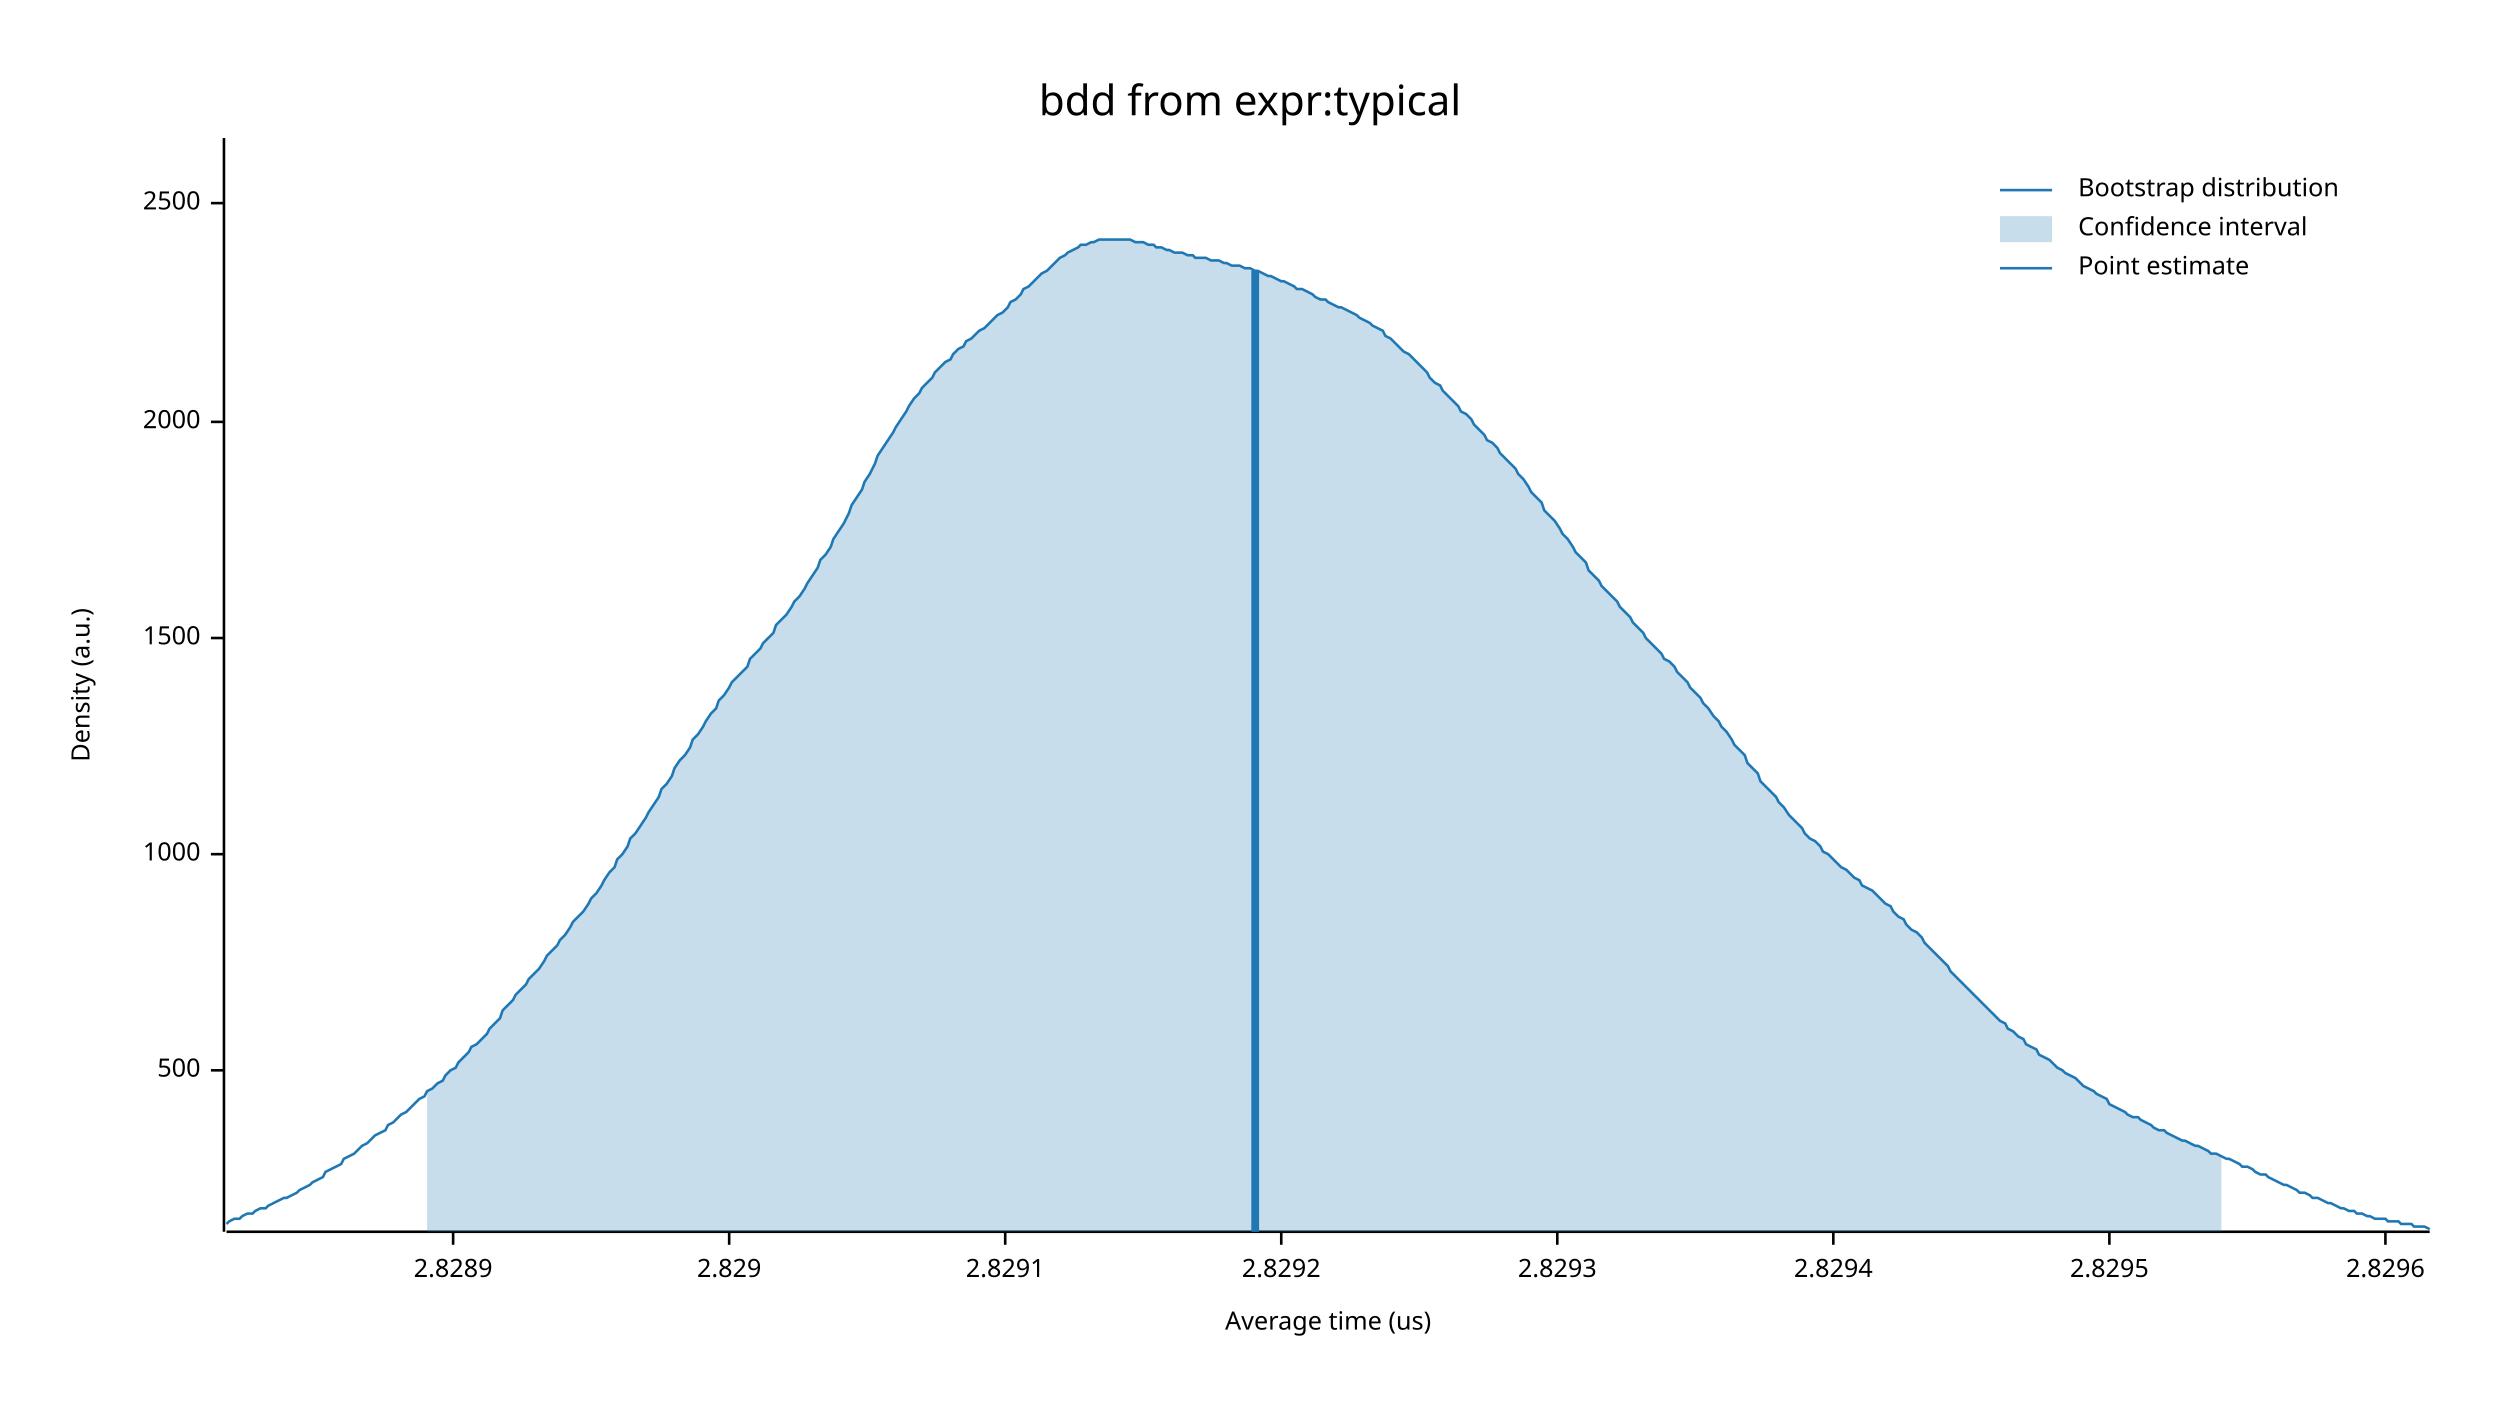
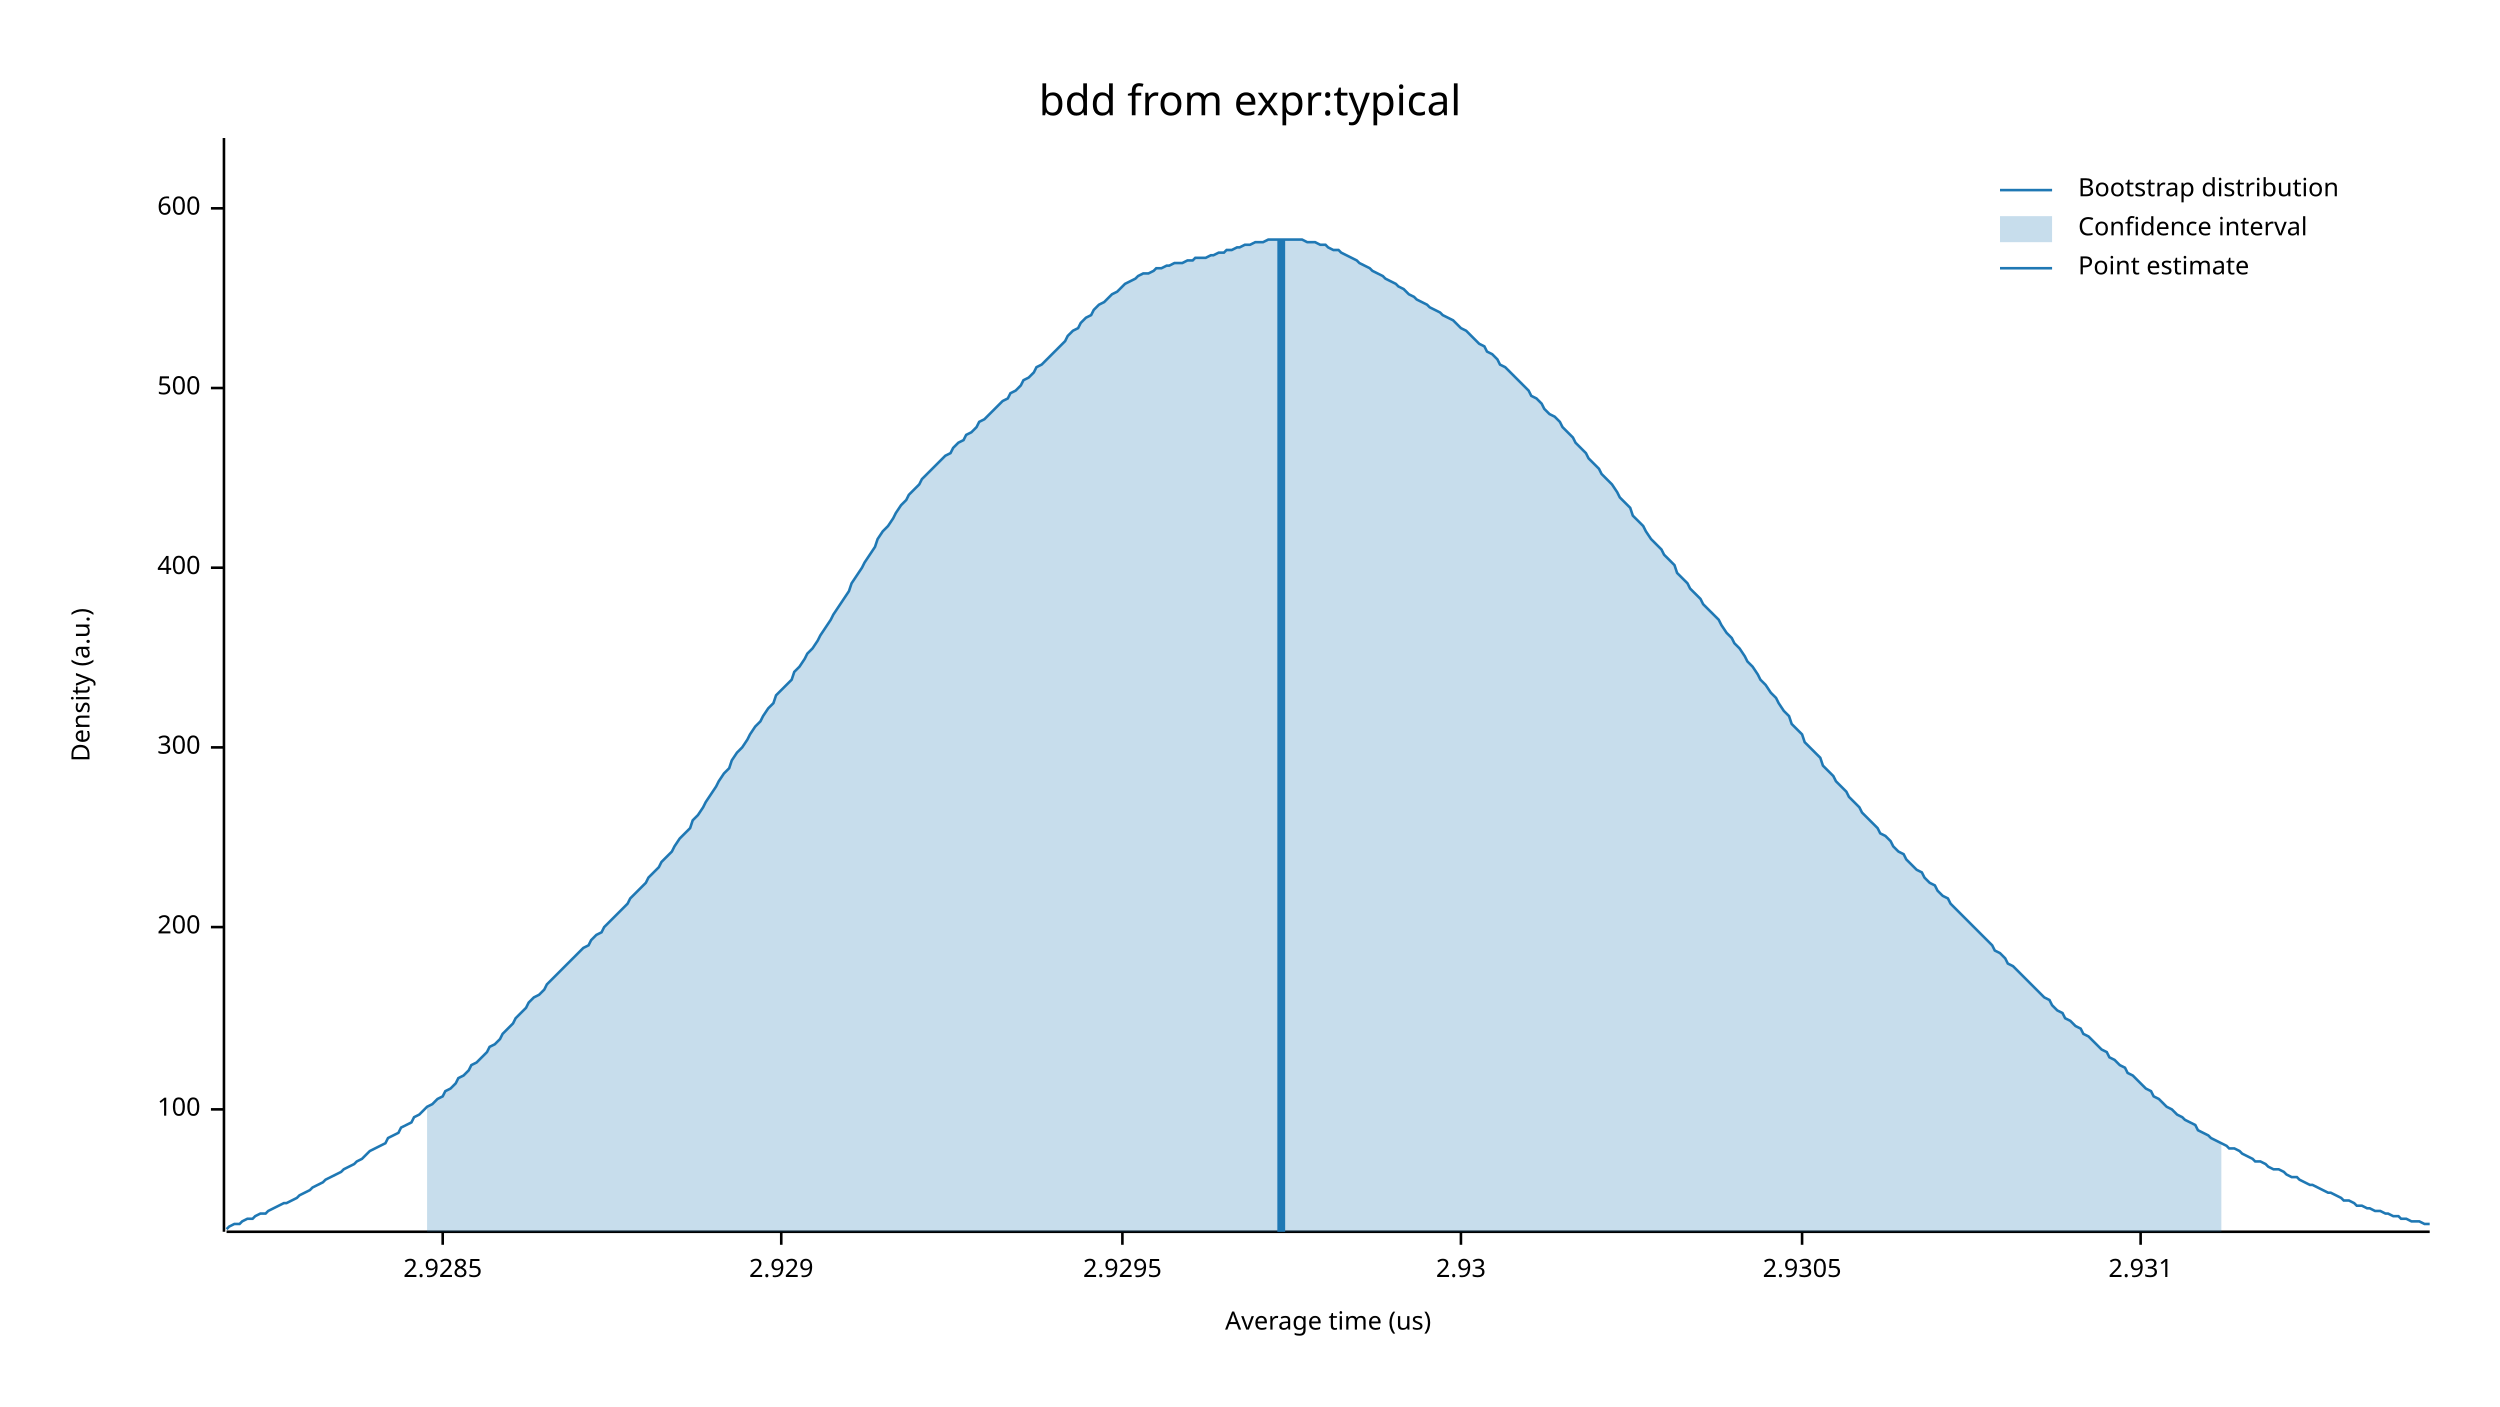
<svg xmlns="http://www.w3.org/2000/svg" width="960" height="540" viewBox="0 0 960 540">
  <text x="480" y="32" dy="0.76em" text-anchor="middle" font-family="sans-serif" font-size="16.129" opacity="1" fill="#000000">
bdd from expr:typical
</text>
  <text x="27" y="263" dy="0.76em" text-anchor="middle" font-family="sans-serif" font-size="9.677" opacity="1" fill="#000000" transform="rotate(270, 27, 263)">
Density (a.u.)
</text>
  <text x="510" y="513" dy="-0.5ex" text-anchor="middle" font-family="sans-serif" font-size="9.677" opacity="1" fill="#000000">
Average time (us)
</text>
  <polyline fill="none" opacity="1" stroke="#000000" stroke-width="1" points="86,53 86,473 " />
-   <text x="77" y="411" dy="0.5ex" text-anchor="end" font-family="sans-serif" font-size="9.677" opacity="1" fill="#000000">
+   <text x="77" y="426" dy="0.5ex" text-anchor="end" font-family="sans-serif" font-size="9.677" opacity="1" fill="#000000">
+ 100
+ </text>
+   <polyline fill="none" opacity="1" stroke="#000000" stroke-width="1" points="81,426 86,426 " />
+   <text x="77" y="356" dy="0.5ex" text-anchor="end" font-family="sans-serif" font-size="9.677" opacity="1" fill="#000000">
+ 200
+ </text>
+   <polyline fill="none" opacity="1" stroke="#000000" stroke-width="1" points="81,356 86,356 " />
+   <text x="77" y="287" dy="0.5ex" text-anchor="end" font-family="sans-serif" font-size="9.677" opacity="1" fill="#000000">
+ 300
+ </text>
+   <polyline fill="none" opacity="1" stroke="#000000" stroke-width="1" points="81,287 86,287 " />
+   <text x="77" y="218" dy="0.5ex" text-anchor="end" font-family="sans-serif" font-size="9.677" opacity="1" fill="#000000">
+ 400
+ </text>
+   <polyline fill="none" opacity="1" stroke="#000000" stroke-width="1" points="81,218 86,218 " />
+   <text x="77" y="149" dy="0.5ex" text-anchor="end" font-family="sans-serif" font-size="9.677" opacity="1" fill="#000000">
500
</text>
-   <polyline fill="none" opacity="1" stroke="#000000" stroke-width="1" points="81,411 86,411 " />
-   <text x="77" y="328" dy="0.5ex" text-anchor="end" font-family="sans-serif" font-size="9.677" opacity="1" fill="#000000">
- 1000
+   <polyline fill="none" opacity="1" stroke="#000000" stroke-width="1" points="81,149 86,149 " />
+   <text x="77" y="80" dy="0.5ex" text-anchor="end" font-family="sans-serif" font-size="9.677" opacity="1" fill="#000000">
+ 600
</text>
-   <polyline fill="none" opacity="1" stroke="#000000" stroke-width="1" points="81,328 86,328 " />
-   <text x="77" y="245" dy="0.5ex" text-anchor="end" font-family="sans-serif" font-size="9.677" opacity="1" fill="#000000">
- 1500
+   <polyline fill="none" opacity="1" stroke="#000000" stroke-width="1" points="81,80 86,80 " />
+   <polyline fill="none" opacity="1" stroke="#000000" stroke-width="1" points="87,473 933,473 " />
+   <text x="170" y="483" dy="0.76em" text-anchor="middle" font-family="sans-serif" font-size="9.677" opacity="1" fill="#000000">
+ 2.9285
</text>
-   <polyline fill="none" opacity="1" stroke="#000000" stroke-width="1" points="81,245 86,245 " />
-   <text x="77" y="162" dy="0.5ex" text-anchor="end" font-family="sans-serif" font-size="9.677" opacity="1" fill="#000000">
- 2000
+   <polyline fill="none" opacity="1" stroke="#000000" stroke-width="1" points="170,473 170,478 " />
+   <text x="300" y="483" dy="0.76em" text-anchor="middle" font-family="sans-serif" font-size="9.677" opacity="1" fill="#000000">
+ 2.929
</text>
-   <polyline fill="none" opacity="1" stroke="#000000" stroke-width="1" points="81,162 86,162 " />
-   <text x="77" y="78" dy="0.5ex" text-anchor="end" font-family="sans-serif" font-size="9.677" opacity="1" fill="#000000">
- 2500
+   <polyline fill="none" opacity="1" stroke="#000000" stroke-width="1" points="300,473 300,478 " />
+   <text x="431" y="483" dy="0.76em" text-anchor="middle" font-family="sans-serif" font-size="9.677" opacity="1" fill="#000000">
+ 2.9295
</text>
-   <polyline fill="none" opacity="1" stroke="#000000" stroke-width="1" points="81,78 86,78 " />
-   <polyline fill="none" opacity="1" stroke="#000000" stroke-width="1" points="87,473 933,473 " />
-   <text x="174" y="483" dy="0.76em" text-anchor="middle" font-family="sans-serif" font-size="9.677" opacity="1" fill="#000000">
- 2.8289
+   <polyline fill="none" opacity="1" stroke="#000000" stroke-width="1" points="431,473 431,478 " />
+   <text x="561" y="483" dy="0.76em" text-anchor="middle" font-family="sans-serif" font-size="9.677" opacity="1" fill="#000000">
+ 2.93
</text>
-   <polyline fill="none" opacity="1" stroke="#000000" stroke-width="1" points="174,473 174,478 " />
-   <text x="280" y="483" dy="0.76em" text-anchor="middle" font-family="sans-serif" font-size="9.677" opacity="1" fill="#000000">
- 2.829
+   <polyline fill="none" opacity="1" stroke="#000000" stroke-width="1" points="561,473 561,478 " />
+   <text x="692" y="483" dy="0.76em" text-anchor="middle" font-family="sans-serif" font-size="9.677" opacity="1" fill="#000000">
+ 2.9305
</text>
-   <polyline fill="none" opacity="1" stroke="#000000" stroke-width="1" points="280,473 280,478 " />
-   <text x="386" y="483" dy="0.76em" text-anchor="middle" font-family="sans-serif" font-size="9.677" opacity="1" fill="#000000">
- 2.8291
+   <polyline fill="none" opacity="1" stroke="#000000" stroke-width="1" points="692,473 692,478 " />
+   <text x="822" y="483" dy="0.76em" text-anchor="middle" font-family="sans-serif" font-size="9.677" opacity="1" fill="#000000">
+ 2.931
</text>
-   <polyline fill="none" opacity="1" stroke="#000000" stroke-width="1" points="386,473 386,478 " />
-   <text x="492" y="483" dy="0.76em" text-anchor="middle" font-family="sans-serif" font-size="9.677" opacity="1" fill="#000000">
- 2.8292
- </text>
-   <polyline fill="none" opacity="1" stroke="#000000" stroke-width="1" points="492,473 492,478 " />
-   <text x="598" y="483" dy="0.76em" text-anchor="middle" font-family="sans-serif" font-size="9.677" opacity="1" fill="#000000">
- 2.8293
- </text>
-   <polyline fill="none" opacity="1" stroke="#000000" stroke-width="1" points="598,473 598,478 " />
-   <text x="704" y="483" dy="0.76em" text-anchor="middle" font-family="sans-serif" font-size="9.677" opacity="1" fill="#000000">
- 2.8294
- </text>
-   <polyline fill="none" opacity="1" stroke="#000000" stroke-width="1" points="704,473 704,478 " />
-   <text x="810" y="483" dy="0.76em" text-anchor="middle" font-family="sans-serif" font-size="9.677" opacity="1" fill="#000000">
- 2.8295
- </text>
-   <polyline fill="none" opacity="1" stroke="#000000" stroke-width="1" points="810,473 810,478 " />
-   <text x="916" y="483" dy="0.76em" text-anchor="middle" font-family="sans-serif" font-size="9.677" opacity="1" fill="#000000">
- 2.8296
- </text>
-   <polyline fill="none" opacity="1" stroke="#000000" stroke-width="1" points="916,473 916,478 " />
-   <polyline fill="none" opacity="1" stroke="#1F78B4" stroke-width="1" points="87,470 88,469 90,468 92,468 93,467 95,466 97,466 98,465 100,464 102,464 103,463 105,462 107,461 109,460 110,460 112,459 114,458 115,457 117,456 119,455 120,454 122,453 124,452 125,450 127,449 129,448 131,447 132,445 134,444 136,443 137,442 139,440 141,439 142,438 144,436 146,435 148,434 149,432 151,431 153,429 154,428 156,427 158,425 159,424 161,422 163,421 164,419 166,418 168,416 170,415 171,413 173,411 175,410 176,408 178,406 180,404 181,402 183,401 185,399 187,397 188,395 190,393 192,391 193,388 195,386 197,384 198,382 200,380 202,378 203,376 205,374 207,372 209,369 210,367 212,365 214,363 215,361 217,359 219,356 220,354 222,352 224,350 226,347 227,345 229,343 231,340 232,338 234,335 236,333 237,330 239,328 241,325 242,322 244,320 246,317 248,314 249,312 251,309 253,306 254,303 256,301 258,298 259,295 261,292 263,290 265,287 266,284 268,282 270,279 271,277 273,274 275,272 276,269 278,267 280,264 281,262 283,260 285,258 287,256 288,253 290,251 292,249 293,247 295,245 297,243 298,240 300,238 302,236 304,233 305,231 307,229 309,226 310,224 312,221 314,218 315,215 317,213 319,210 320,207 322,204 324,201 326,197 327,194 329,191 331,188 332,185 334,182 336,178 337,175 339,172 341,169 343,166 344,164 346,161 348,158 349,156 351,153 353,151 354,149 356,147 358,145 359,143 361,141 363,139 365,138 366,136 368,134 370,133 371,131 373,130 375,128 376,127 378,126 380,124 381,123 383,121 385,120 387,118 388,116 390,115 392,113 393,111 395,110 397,108 398,107 400,105 402,104 404,102 405,101 407,99 409,98 410,97 412,96 414,95 415,94 417,94 419,93 420,93 422,92 424,92 426,92 427,92 429,92 431,92 432,92 434,92 436,93 437,93 439,93 441,94 443,94 444,95 446,95 448,96 449,96 451,97 453,97 454,97 456,98 458,98 459,99 461,99 463,99 465,100 466,100 468,100 470,101 471,101 473,102 475,102 476,102 478,103 480,103 482,104 483,104 485,105 487,106 488,106 490,107 492,108 493,108 495,109 497,110 498,111 500,111 502,112 504,113 505,114 507,115 509,115 510,116 512,117 514,118 515,118 517,119 519,120 521,121 522,122 524,123 526,124 527,125 529,126 531,127 532,129 534,130 536,132 537,133 539,135 541,136 543,138 544,139 546,141 548,143 549,145 551,147 553,148 554,150 556,152 558,154 560,156 561,158 563,159 565,161 566,163 568,165 570,167 571,169 573,170 575,172 576,174 578,176 580,178 582,180 583,182 585,184 587,187 588,189 590,191 592,193 593,196 595,198 597,200 599,203 600,205 602,207 604,210 605,212 607,214 609,216 610,219 612,221 614,223 615,225 617,227 619,229 621,231 622,233 624,235 626,237 627,239 629,241 631,243 632,245 634,247 636,249 638,251 639,253 641,254 643,256 644,258 646,260 648,262 649,264 651,266 653,268 654,270 656,272 658,275 660,277 661,279 663,281 665,284 666,286 668,288 670,290 671,293 673,295 675,297 676,300 678,302 680,304 682,306 683,308 685,310 687,313 688,314 690,316 692,318 693,320 695,322 697,323 699,325 700,327 702,328 704,330 705,331 707,333 709,334 710,335 712,337 714,338 715,340 717,341 719,342 721,344 722,345 724,347 726,348 727,350 729,352 731,353 732,355 734,357 736,358 738,360 739,362 741,364 743,366 744,367 746,369 748,371 749,373 751,375 753,377 754,378 756,380 758,382 760,384 761,385 763,387 765,389 766,390 768,392 770,393 771,395 773,396 775,398 777,399 778,401 780,402 782,403 783,405 785,406 787,407 788,408 790,410 792,411 793,412 795,413 797,414 799,416 800,417 802,418 804,419 805,420 807,421 809,422 810,424 812,425 814,426 816,427 817,428 819,429 821,429 822,430 824,431 826,432 827,433 829,434 831,434 832,435 834,436 836,437 838,438 839,438 841,439 843,440 844,440 846,441 848,442 849,443 851,443 853,444 855,445 856,445 858,446 860,447 861,448 863,448 865,449 866,450 868,451 870,451 871,452 873,453 875,454 877,455 878,455 880,456 882,457 883,458 885,458 887,459 888,460 890,460 892,461 894,462 895,462 897,463 899,464 900,464 902,465 904,465 905,466 907,466 909,467 910,467 912,468 914,468 916,468 917,469 919,469 921,469 922,470 924,470 926,470 927,471 929,471 931,471 933,472 " />
-   <polygon opacity="0.25" fill="#1F78B4" points="164,419 166,418 168,416 170,415 171,413 173,411 175,410 176,408 178,406 180,404 181,402 183,401 185,399 187,397 188,395 190,393 192,391 193,388 195,386 197,384 198,382 200,380 202,378 203,376 205,374 207,372 209,369 210,367 212,365 214,363 215,361 217,359 219,356 220,354 222,352 224,350 226,347 227,345 229,343 231,340 232,338 234,335 236,333 237,330 239,328 241,325 242,322 244,320 246,317 248,314 249,312 251,309 253,306 254,303 256,301 258,298 259,295 261,292 263,290 265,287 266,284 268,282 270,279 271,277 273,274 275,272 276,269 278,267 280,264 281,262 283,260 285,258 287,256 288,253 290,251 292,249 293,247 295,245 297,243 298,240 300,238 302,236 304,233 305,231 307,229 309,226 310,224 312,221 314,218 315,215 317,213 319,210 320,207 322,204 324,201 326,197 327,194 329,191 331,188 332,185 334,182 336,178 337,175 339,172 341,169 343,166 344,164 346,161 348,158 349,156 351,153 353,151 354,149 356,147 358,145 359,143 361,141 363,139 365,138 366,136 368,134 370,133 371,131 373,130 375,128 376,127 378,126 380,124 381,123 383,121 385,120 387,118 388,116 390,115 392,113 393,111 395,110 397,108 398,107 400,105 402,104 404,102 405,101 407,99 409,98 410,97 412,96 414,95 415,94 417,94 419,93 420,93 422,92 424,92 426,92 427,92 429,92 431,92 432,92 434,92 436,93 437,93 439,93 441,94 443,94 444,95 446,95 448,96 449,96 451,97 453,97 454,97 456,98 458,98 459,99 461,99 463,99 465,100 466,100 468,100 470,101 471,101 473,102 475,102 476,102 478,103 480,103 482,104 483,104 485,105 487,106 488,106 490,107 492,108 493,108 495,109 497,110 498,111 500,111 502,112 504,113 505,114 507,115 509,115 510,116 512,117 514,118 515,118 517,119 519,120 521,121 522,122 524,123 526,124 527,125 529,126 531,127 532,129 534,130 536,132 537,133 539,135 541,136 543,138 544,139 546,141 548,143 549,145 551,147 553,148 554,150 556,152 558,154 560,156 561,158 563,159 565,161 566,163 568,165 570,167 571,169 573,170 575,172 576,174 578,176 580,178 582,180 583,182 585,184 587,187 588,189 590,191 592,193 593,196 595,198 597,200 599,203 600,205 602,207 604,210 605,212 607,214 609,216 610,219 612,221 614,223 615,225 617,227 619,229 621,231 622,233 624,235 626,237 627,239 629,241 631,243 632,245 634,247 636,249 638,251 639,253 641,254 643,256 644,258 646,260 648,262 649,264 651,266 653,268 654,270 656,272 658,275 660,277 661,279 663,281 665,284 666,286 668,288 670,290 671,293 673,295 675,297 676,300 678,302 680,304 682,306 683,308 685,310 687,313 688,314 690,316 692,318 693,320 695,322 697,323 699,325 700,327 702,328 704,330 705,331 707,333 709,334 710,335 712,337 714,338 715,340 717,341 719,342 721,344 722,345 724,347 726,348 727,350 729,352 731,353 732,355 734,357 736,358 738,360 739,362 741,364 743,366 744,367 746,369 748,371 749,373 751,375 753,377 754,378 756,380 758,382 760,384 761,385 763,387 765,389 766,390 768,392 770,393 771,395 773,396 775,398 777,399 778,401 780,402 782,403 783,405 785,406 787,407 788,408 790,410 792,411 793,412 795,413 797,414 799,416 800,417 802,418 804,419 805,420 807,421 809,422 810,424 812,425 814,426 816,427 817,428 819,429 821,429 822,430 824,431 826,432 827,433 829,434 831,434 832,435 834,436 836,437 838,438 839,438 841,439 843,440 844,440 846,441 848,442 849,443 851,443 853,444 853,473 164,473 " />
-   <polyline fill="none" opacity="1" stroke="#1F78B4" stroke-width="3" points="482,473 482,104 " />
+   <polyline fill="none" opacity="1" stroke="#000000" stroke-width="1" points="822,473 822,478 " />
+   <polyline fill="none" opacity="1" stroke="#1F78B4" stroke-width="1" points="87,472 88,471 90,470 92,470 93,469 95,468 97,468 98,467 100,466 102,466 103,465 105,464 107,463 109,462 110,462 112,461 114,460 115,459 117,458 119,457 120,456 122,455 124,454 125,453 127,452 129,451 131,450 132,449 134,448 136,447 137,446 139,445 141,443 142,442 144,441 146,440 148,439 149,437 151,436 153,435 154,433 156,432 158,431 159,429 161,428 163,426 164,425 166,424 168,422 170,421 171,419 173,418 175,416 176,414 178,413 180,411 181,409 183,408 185,406 187,404 188,402 190,401 192,399 193,397 195,395 197,393 198,391 200,389 202,387 203,385 205,383 207,382 209,380 210,378 212,376 214,374 215,373 217,371 219,369 220,368 222,366 224,364 226,363 227,361 229,359 231,358 232,356 234,354 236,352 237,351 239,349 241,347 242,345 244,343 246,341 248,339 249,337 251,335 253,333 254,331 256,329 258,327 259,325 261,322 263,320 265,318 266,315 268,313 270,310 271,308 273,305 275,302 276,300 278,297 280,295 281,292 283,289 285,287 287,284 288,282 290,279 292,277 293,275 295,272 297,270 298,267 300,265 302,263 304,261 305,258 307,256 309,253 310,251 312,249 314,246 315,244 317,241 319,238 320,236 322,233 324,230 326,227 327,224 329,221 331,218 332,216 334,213 336,210 337,207 339,204 341,202 343,199 344,197 346,194 348,192 349,190 351,188 353,186 354,184 356,182 358,180 359,179 361,177 363,175 365,174 366,172 368,170 370,169 371,167 373,166 375,164 376,162 378,161 380,159 381,158 383,156 385,154 387,153 388,151 390,150 392,148 393,146 395,145 397,143 398,141 400,140 402,138 404,136 405,135 407,133 409,131 410,129 412,127 414,126 415,124 417,122 419,121 420,119 422,117 424,116 426,114 427,113 429,112 431,110 432,109 434,108 436,107 437,106 439,105 441,105 443,104 444,103 446,103 448,102 449,102 451,101 453,101 454,101 456,100 458,100 459,99 461,99 463,99 465,98 466,98 468,97 470,97 471,96 473,96 475,95 476,95 478,94 480,94 482,93 483,93 485,93 487,92 488,92 490,92 492,92 493,92 495,92 497,92 498,92 500,92 502,93 504,93 505,93 507,94 509,94 510,95 512,96 514,96 515,97 517,98 519,99 521,100 522,101 524,102 526,103 527,104 529,105 531,106 532,107 534,108 536,109 537,110 539,111 541,113 543,114 544,115 546,116 548,117 549,118 551,119 553,120 554,121 556,122 558,123 560,125 561,126 563,127 565,129 566,130 568,132 570,133 571,135 573,136 575,138 576,140 578,141 580,143 582,145 583,146 585,148 587,150 588,152 590,153 592,155 593,157 595,159 597,160 599,162 600,164 602,166 604,168 605,170 607,172 609,174 610,176 612,178 614,180 615,182 617,184 619,186 621,189 622,191 624,193 626,195 627,198 629,200 631,202 632,204 634,207 636,209 638,211 639,213 641,215 643,217 644,220 646,222 648,224 649,226 651,228 653,230 654,232 656,234 658,236 660,238 661,240 663,243 665,245 666,247 668,249 670,252 671,254 673,256 675,259 676,261 678,263 680,266 682,268 683,270 685,273 687,275 688,278 690,280 692,282 693,285 695,287 697,289 699,291 700,294 702,296 704,298 705,300 707,302 709,304 710,306 712,308 714,310 715,312 717,314 719,316 721,318 722,320 724,321 726,323 727,325 729,327 731,328 732,330 734,332 736,334 738,335 739,337 741,339 743,340 744,342 746,344 748,345 749,347 751,349 753,351 754,352 756,354 758,356 760,358 761,359 763,361 765,363 766,365 768,366 770,368 771,370 773,371 775,373 777,375 778,376 780,378 782,380 783,381 785,383 787,384 788,386 790,388 792,389 793,391 795,392 797,394 799,395 800,397 802,398 804,400 805,401 807,403 809,404 810,406 812,407 814,409 816,410 817,412 819,413 821,415 822,416 824,418 826,419 827,421 829,422 831,424 832,425 834,426 836,428 838,429 839,430 841,431 843,432 844,434 846,435 848,436 849,437 851,438 853,439 855,440 856,441 858,441 860,442 861,443 863,444 865,445 866,446 868,446 870,447 871,448 873,449 875,449 877,450 878,451 880,452 882,452 883,453 885,454 887,455 888,455 890,456 892,457 894,458 895,458 897,459 899,460 900,461 902,461 904,462 905,463 907,463 909,464 910,464 912,465 914,465 916,466 917,466 919,467 921,467 922,468 924,468 926,469 927,469 929,469 931,470 933,470 " />
+   <polygon opacity="0.25" fill="#1F78B4" points="164,425 166,424 168,422 170,421 171,419 173,418 175,416 176,414 178,413 180,411 181,409 183,408 185,406 187,404 188,402 190,401 192,399 193,397 195,395 197,393 198,391 200,389 202,387 203,385 205,383 207,382 209,380 210,378 212,376 214,374 215,373 217,371 219,369 220,368 222,366 224,364 226,363 227,361 229,359 231,358 232,356 234,354 236,352 237,351 239,349 241,347 242,345 244,343 246,341 248,339 249,337 251,335 253,333 254,331 256,329 258,327 259,325 261,322 263,320 265,318 266,315 268,313 270,310 271,308 273,305 275,302 276,300 278,297 280,295 281,292 283,289 285,287 287,284 288,282 290,279 292,277 293,275 295,272 297,270 298,267 300,265 302,263 304,261 305,258 307,256 309,253 310,251 312,249 314,246 315,244 317,241 319,238 320,236 322,233 324,230 326,227 327,224 329,221 331,218 332,216 334,213 336,210 337,207 339,204 341,202 343,199 344,197 346,194 348,192 349,190 351,188 353,186 354,184 356,182 358,180 359,179 361,177 363,175 365,174 366,172 368,170 370,169 371,167 373,166 375,164 376,162 378,161 380,159 381,158 383,156 385,154 387,153 388,151 390,150 392,148 393,146 395,145 397,143 398,141 400,140 402,138 404,136 405,135 407,133 409,131 410,129 412,127 414,126 415,124 417,122 419,121 420,119 422,117 424,116 426,114 427,113 429,112 431,110 432,109 434,108 436,107 437,106 439,105 441,105 443,104 444,103 446,103 448,102 449,102 451,101 453,101 454,101 456,100 458,100 459,99 461,99 463,99 465,98 466,98 468,97 470,97 471,96 473,96 475,95 476,95 478,94 480,94 482,93 483,93 485,93 487,92 488,92 490,92 492,92 493,92 495,92 497,92 498,92 500,92 502,93 504,93 505,93 507,94 509,94 510,95 512,96 514,96 515,97 517,98 519,99 521,100 522,101 524,102 526,103 527,104 529,105 531,106 532,107 534,108 536,109 537,110 539,111 541,113 543,114 544,115 546,116 548,117 549,118 551,119 553,120 554,121 556,122 558,123 560,125 561,126 563,127 565,129 566,130 568,132 570,133 571,135 573,136 575,138 576,140 578,141 580,143 582,145 583,146 585,148 587,150 588,152 590,153 592,155 593,157 595,159 597,160 599,162 600,164 602,166 604,168 605,170 607,172 609,174 610,176 612,178 614,180 615,182 617,184 619,186 621,189 622,191 624,193 626,195 627,198 629,200 631,202 632,204 634,207 636,209 638,211 639,213 641,215 643,217 644,220 646,222 648,224 649,226 651,228 653,230 654,232 656,234 658,236 660,238 661,240 663,243 665,245 666,247 668,249 670,252 671,254 673,256 675,259 676,261 678,263 680,266 682,268 683,270 685,273 687,275 688,278 690,280 692,282 693,285 695,287 697,289 699,291 700,294 702,296 704,298 705,300 707,302 709,304 710,306 712,308 714,310 715,312 717,314 719,316 721,318 722,320 724,321 726,323 727,325 729,327 731,328 732,330 734,332 736,334 738,335 739,337 741,339 743,340 744,342 746,344 748,345 749,347 751,349 753,351 754,352 756,354 758,356 760,358 761,359 763,361 765,363 766,365 768,366 770,368 771,370 773,371 775,373 777,375 778,376 780,378 782,380 783,381 785,383 787,384 788,386 790,388 792,389 793,391 795,392 797,394 799,395 800,397 802,398 804,400 805,401 807,403 809,404 810,406 812,407 814,409 816,410 817,412 819,413 821,415 822,416 824,418 826,419 827,421 829,422 831,424 832,425 834,426 836,428 838,429 839,430 841,431 843,432 844,434 846,435 848,436 849,437 851,438 853,439 853,473 164,473 " />
+   <polyline fill="none" opacity="1" stroke="#1F78B4" stroke-width="3" points="492,473 492,92 " />
  <text x="798" y="68" dy="0.76em" text-anchor="start" font-family="sans-serif" font-size="9.677" opacity="1" fill="#000000">
Bootstrap distribution
</text>
  <text x="798" y="83" dy="0.76em" text-anchor="start" font-family="sans-serif" font-size="9.677" opacity="1" fill="#000000">
Confidence interval
</text>
  <text x="798" y="98" dy="0.76em" text-anchor="start" font-family="sans-serif" font-size="9.677" opacity="1" fill="#000000">
Point estimate
</text>
  <polyline fill="none" opacity="1" stroke="#1F78B4" stroke-width="1" points="768,73 788,73 " />
  <rect x="768" y="83" width="20" height="10" opacity="0.25" fill="#1F78B4" stroke="none" />
  <polyline fill="none" opacity="1" stroke="#1F78B4" stroke-width="1" points="768,103 788,103 " />
</svg>
